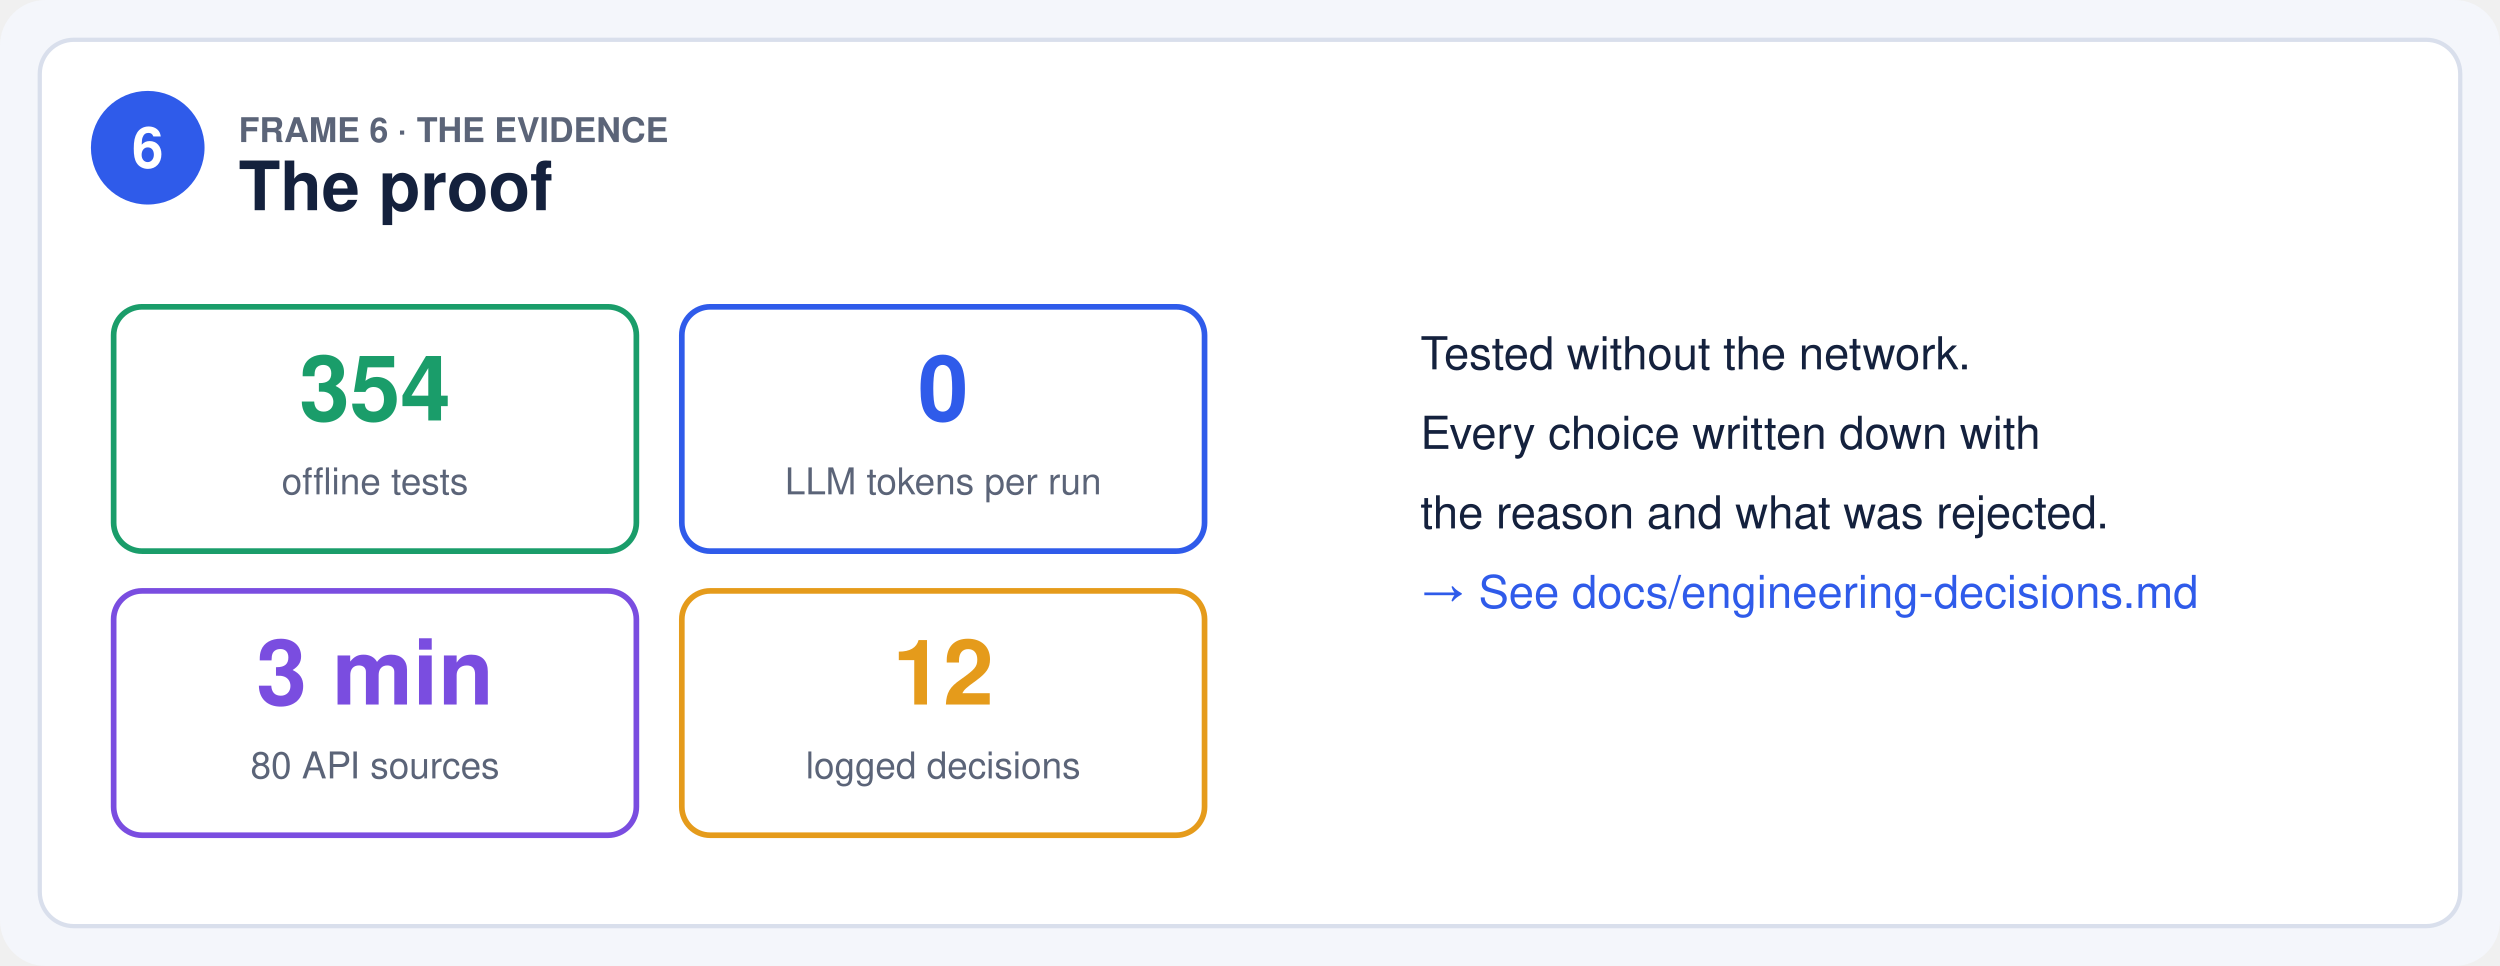
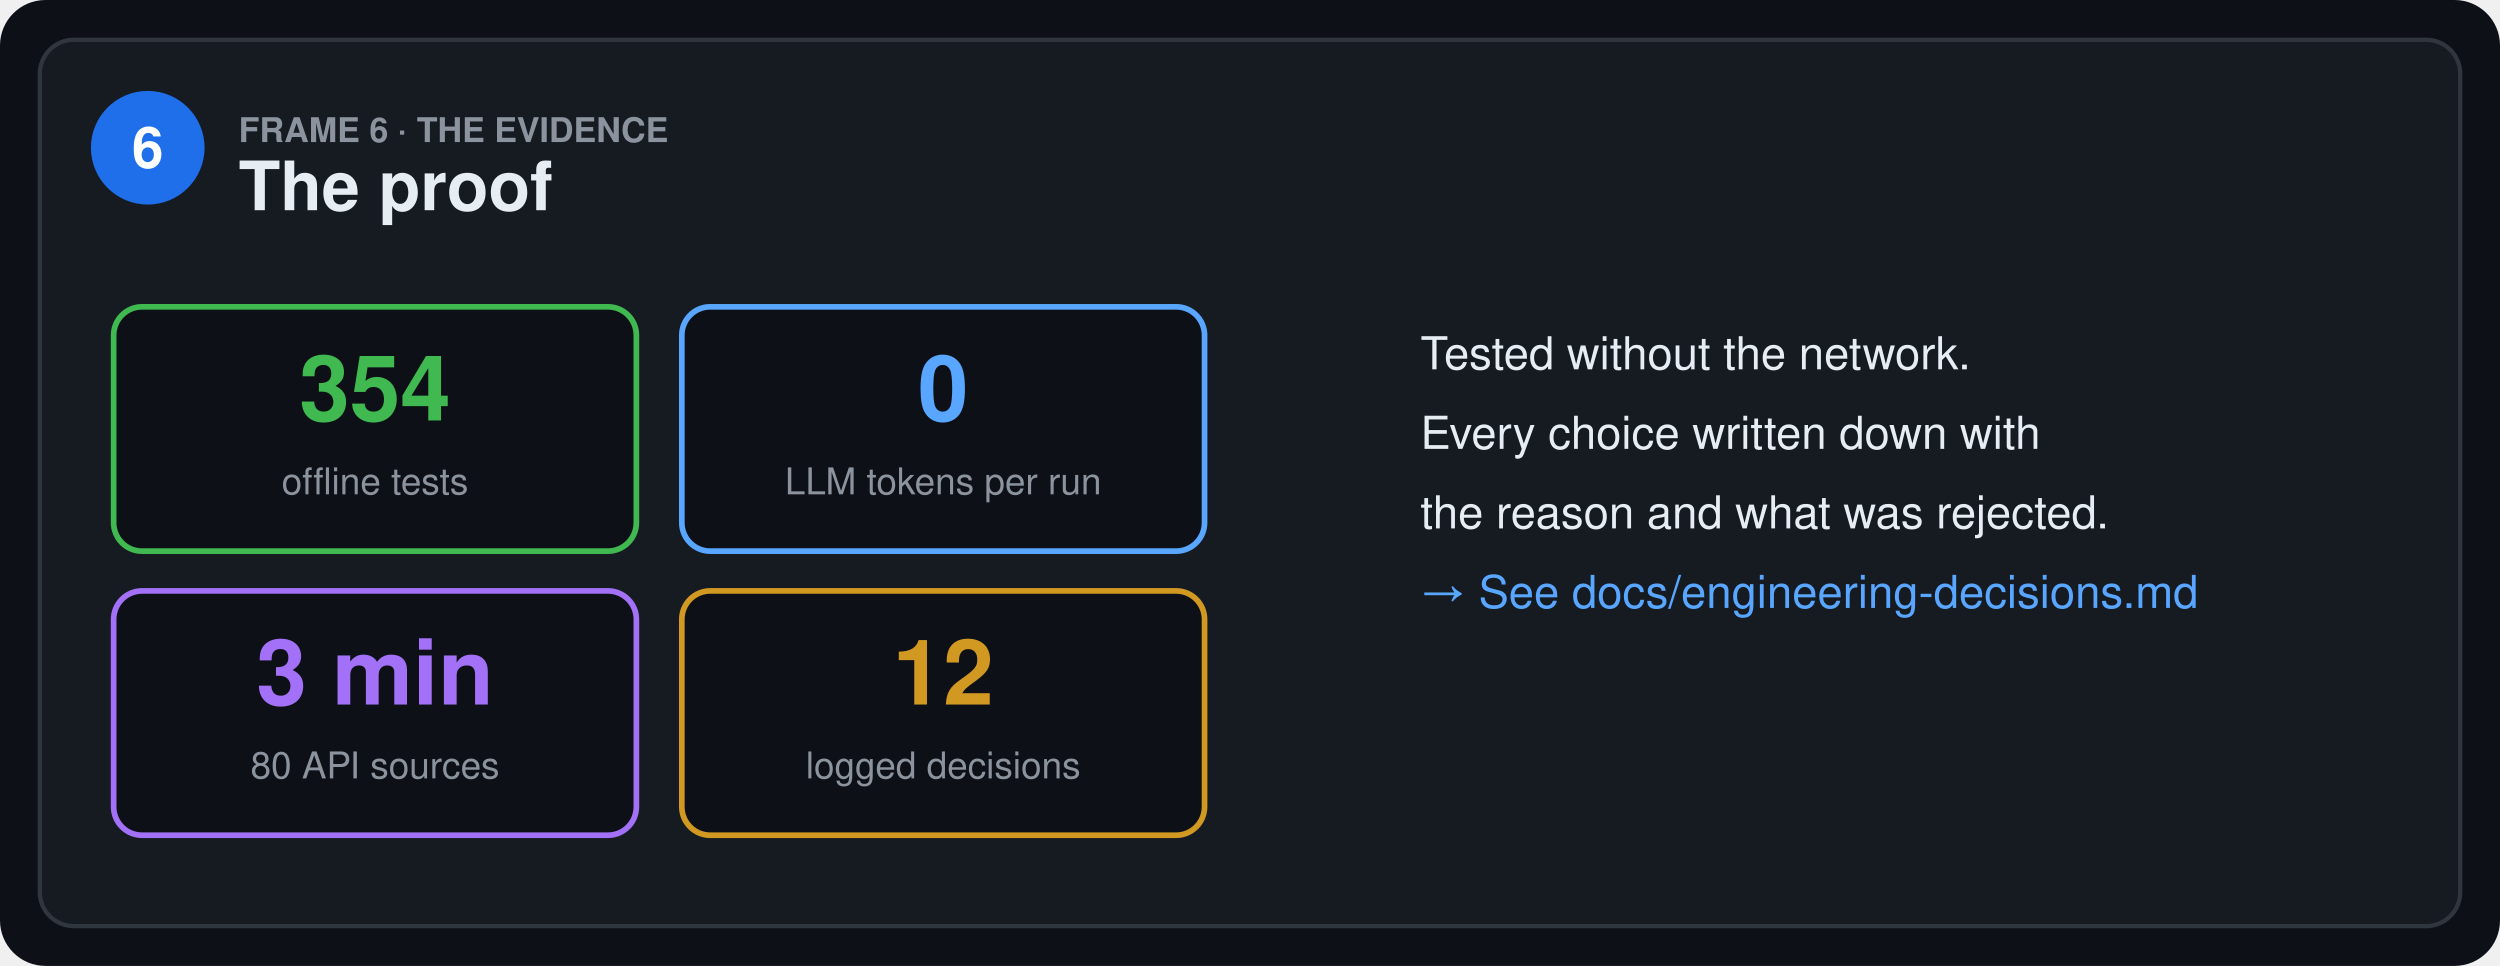
<svg xmlns="http://www.w3.org/2000/svg" viewBox="0 0 880 340" width="880" height="340" role="img" aria-label="Frame 6: The proof">
-   <rect width="880" height="340" rx="16" fill="#f4f6fb" />
-   <rect x="14" y="14" width="852" height="312" rx="12" fill="#ffffff" stroke="#d9dfec" stroke-width="1.5" />
-   <circle cx="52" cy="52" r="20" fill="#2f5bea" />
+   <rect width="880" height="340" rx="16" fill="#0d1117" />
+   <rect x="14" y="14" width="852" height="312" rx="12" fill="#161b22" stroke="#30363d" stroke-width="1.5" />
+   <circle cx="52" cy="52" r="20" fill="#1f6feb" />
  <text x="52" y="59" font-size="20" fill="#fff" font-weight="700" text-anchor="middle" font-family="Segoe UI, Helvetica, Arial, sans-serif">6</text>
-   <text x="84" y="50" font-size="12" fill="#5b6478" font-weight="700" text-anchor="start" font-family="Segoe UI, Helvetica, Arial, sans-serif">FRAME 6  ·  THE EVIDENCE</text>
-   <text x="84" y="74" font-size="24" fill="#14213d" font-weight="700" text-anchor="start" font-family="Segoe UI, Helvetica, Arial, sans-serif">The proof</text>
-   <text x="500" y="130" font-size="16" fill="#14213d" font-weight="400" text-anchor="start" font-family="Segoe UI, Helvetica, Arial, sans-serif">Tested without the network.</text>
-   <text x="500" y="158" font-size="16" fill="#14213d" font-weight="400" text-anchor="start" font-family="Segoe UI, Helvetica, Arial, sans-serif">Every choice written down with</text>
-   <text x="500" y="186" font-size="16" fill="#14213d" font-weight="400" text-anchor="start" font-family="Segoe UI, Helvetica, Arial, sans-serif">the reason and what was rejected.</text>
-   <text x="500" y="214" font-size="16" fill="#2f5bea" font-weight="400" text-anchor="start" font-family="Segoe UI, Helvetica, Arial, sans-serif">→ See docs/engineering-decisions.md</text>
-   <rect x="40" y="108" width="184" height="86" rx="10" fill="#fff" stroke="#1a9d6a" stroke-width="2" />
-   <text x="132" y="148" font-size="32" fill="#1a9d6a" font-weight="700" text-anchor="middle" font-family="Segoe UI, Helvetica, Arial, sans-serif">354</text>
-   <text x="132" y="174" font-size="13" fill="#5b6478" font-weight="400" text-anchor="middle" font-family="Segoe UI, Helvetica, Arial, sans-serif">offline tests</text>
-   <rect x="240" y="108" width="184" height="86" rx="10" fill="#fff" stroke="#2f5bea" stroke-width="2" />
-   <text x="332" y="148" font-size="32" fill="#2f5bea" font-weight="700" text-anchor="middle" font-family="Segoe UI, Helvetica, Arial, sans-serif">0</text>
-   <text x="332" y="174" font-size="13" fill="#5b6478" font-weight="400" text-anchor="middle" font-family="Segoe UI, Helvetica, Arial, sans-serif">LLM tokens per run</text>
-   <rect x="40" y="208" width="184" height="86" rx="10" fill="#fff" stroke="#7a4de0" stroke-width="2" />
-   <text x="132" y="248" font-size="32" fill="#7a4de0" font-weight="700" text-anchor="middle" font-family="Segoe UI, Helvetica, Arial, sans-serif">3 min</text>
-   <text x="132" y="274" font-size="13" fill="#5b6478" font-weight="400" text-anchor="middle" font-family="Segoe UI, Helvetica, Arial, sans-serif">80 API sources</text>
-   <rect x="240" y="208" width="184" height="86" rx="10" fill="#fff" stroke="#e59b1b" stroke-width="2" />
-   <text x="332" y="248" font-size="32" fill="#e59b1b" font-weight="700" text-anchor="middle" font-family="Segoe UI, Helvetica, Arial, sans-serif">12</text>
-   <text x="332" y="274" font-size="13" fill="#5b6478" font-weight="400" text-anchor="middle" font-family="Segoe UI, Helvetica, Arial, sans-serif">logged decisions</text>
+   <text x="84" y="50" font-size="12" fill="#8b949e" font-weight="700" text-anchor="start" font-family="Segoe UI, Helvetica, Arial, sans-serif">FRAME 6  ·  THE EVIDENCE</text>
+   <text x="84" y="74" font-size="24" fill="#e6edf3" font-weight="700" text-anchor="start" font-family="Segoe UI, Helvetica, Arial, sans-serif">The proof</text>
+   <text x="500" y="130" font-size="16" fill="#e6edf3" font-weight="400" text-anchor="start" font-family="Segoe UI, Helvetica, Arial, sans-serif">Tested without the network.</text>
+   <text x="500" y="158" font-size="16" fill="#e6edf3" font-weight="400" text-anchor="start" font-family="Segoe UI, Helvetica, Arial, sans-serif">Every choice written down with</text>
+   <text x="500" y="186" font-size="16" fill="#e6edf3" font-weight="400" text-anchor="start" font-family="Segoe UI, Helvetica, Arial, sans-serif">the reason and what was rejected.</text>
+   <text x="500" y="214" font-size="16" fill="#58a6ff" font-weight="400" text-anchor="start" font-family="Segoe UI, Helvetica, Arial, sans-serif">→ See docs/engineering-decisions.md</text>
+   <rect x="40" y="108" width="184" height="86" rx="10" fill="#0d1117" stroke="#3fb950" stroke-width="2" />
+   <text x="132" y="148" font-size="32" fill="#3fb950" font-weight="700" text-anchor="middle" font-family="Segoe UI, Helvetica, Arial, sans-serif">354</text>
+   <text x="132" y="174" font-size="13" fill="#8b949e" font-weight="400" text-anchor="middle" font-family="Segoe UI, Helvetica, Arial, sans-serif">offline tests</text>
+   <rect x="240" y="108" width="184" height="86" rx="10" fill="#0d1117" stroke="#58a6ff" stroke-width="2" />
+   <text x="332" y="148" font-size="32" fill="#58a6ff" font-weight="700" text-anchor="middle" font-family="Segoe UI, Helvetica, Arial, sans-serif">0</text>
+   <text x="332" y="174" font-size="13" fill="#8b949e" font-weight="400" text-anchor="middle" font-family="Segoe UI, Helvetica, Arial, sans-serif">LLM tokens per run</text>
+   <rect x="40" y="208" width="184" height="86" rx="10" fill="#0d1117" stroke="#a371f7" stroke-width="2" />
+   <text x="132" y="248" font-size="32" fill="#a371f7" font-weight="700" text-anchor="middle" font-family="Segoe UI, Helvetica, Arial, sans-serif">3 min</text>
+   <text x="132" y="274" font-size="13" fill="#8b949e" font-weight="400" text-anchor="middle" font-family="Segoe UI, Helvetica, Arial, sans-serif">80 API sources</text>
+   <rect x="240" y="208" width="184" height="86" rx="10" fill="#0d1117" stroke="#d29922" stroke-width="2" />
+   <text x="332" y="248" font-size="32" fill="#d29922" font-weight="700" text-anchor="middle" font-family="Segoe UI, Helvetica, Arial, sans-serif">12</text>
+   <text x="332" y="274" font-size="13" fill="#8b949e" font-weight="400" text-anchor="middle" font-family="Segoe UI, Helvetica, Arial, sans-serif">logged decisions</text>
</svg>
